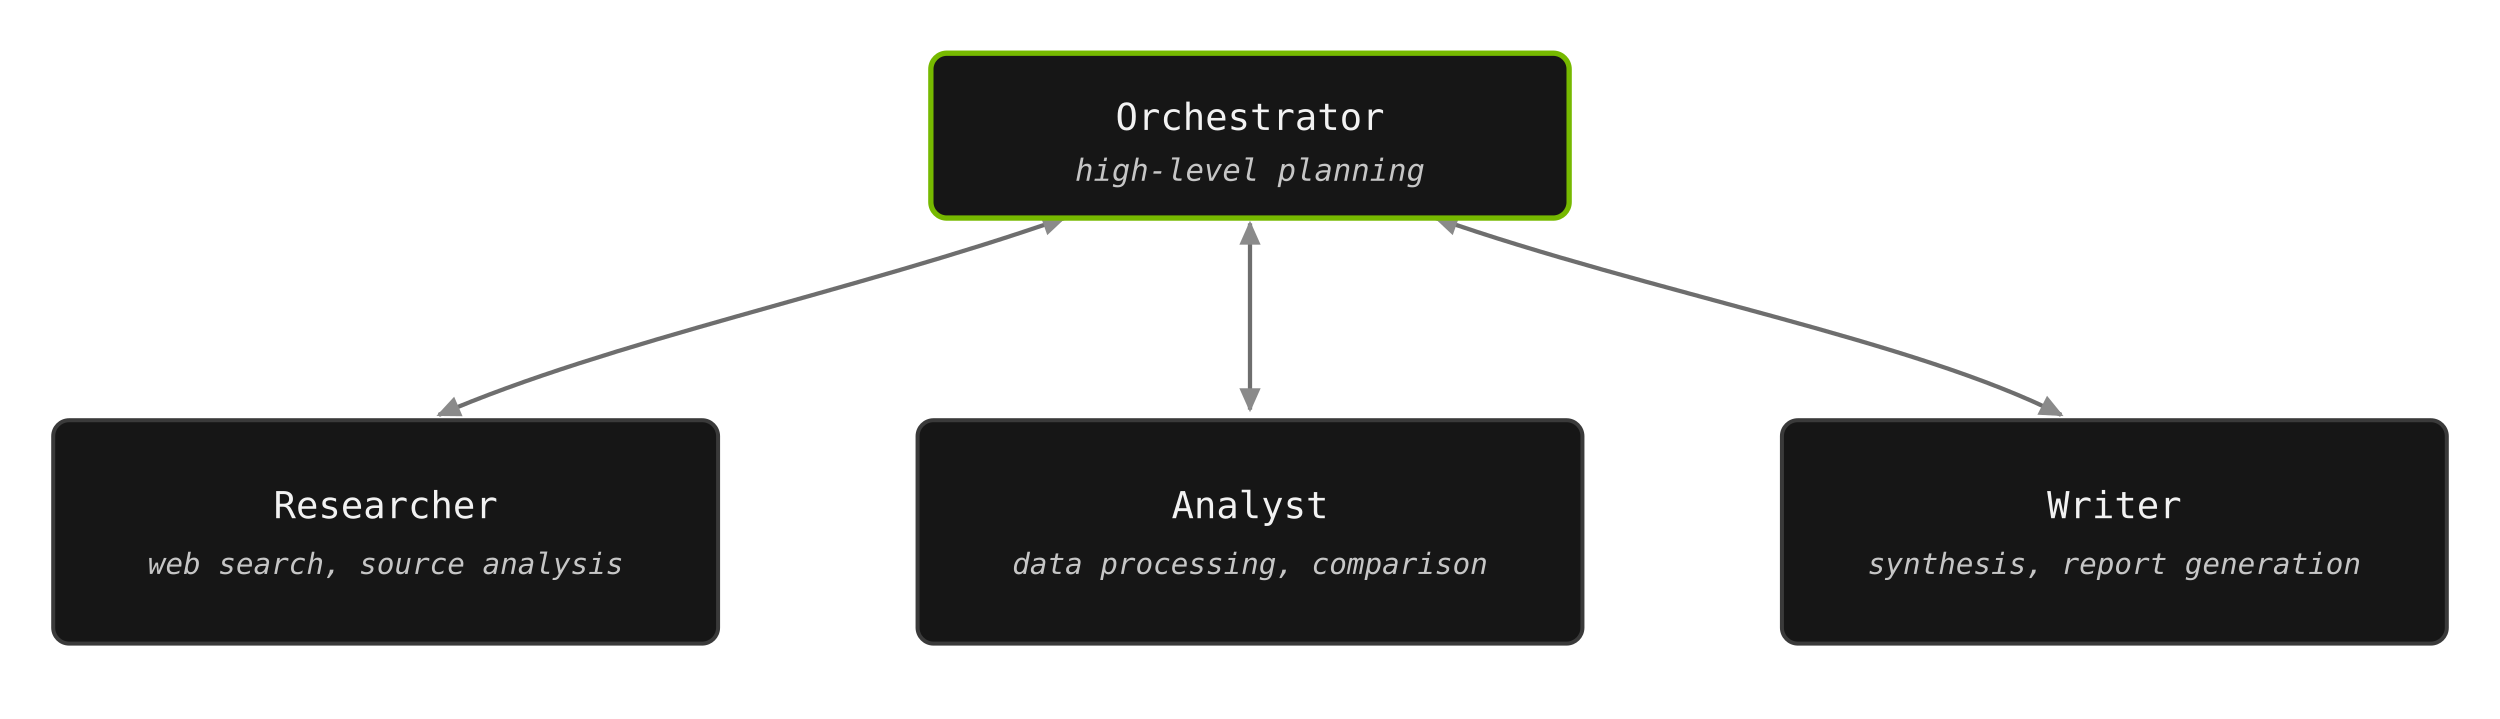
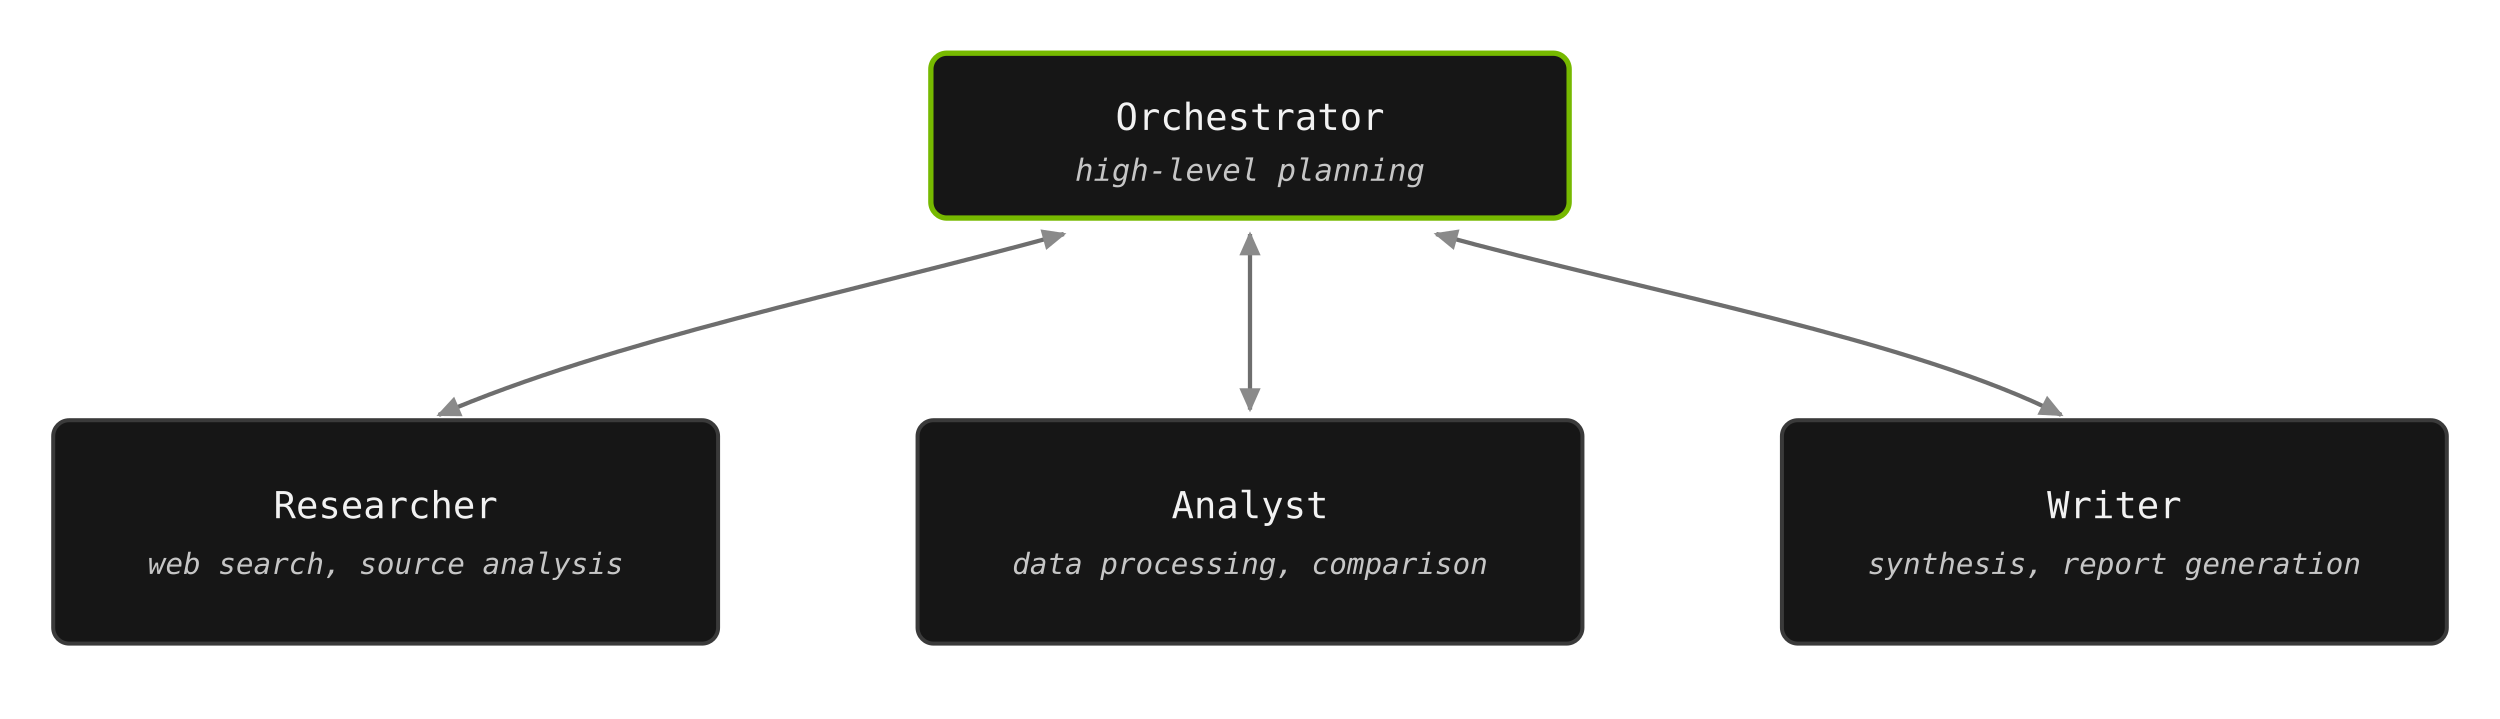
<svg xmlns="http://www.w3.org/2000/svg" viewBox="0 0 940 270" width="900" font-family="'JetBrains Mono', ui-monospace, SFMono-Regular, Menlo, monospace">
  <defs>
    <marker id="ah" markerWidth="9" markerHeight="8" refX="8" refY="4" orient="auto-start-reverse" markerUnits="userSpaceOnUse">
      <path d="M0,0 L9,4 L0,8 Z" fill="#8a8a8a" />
    </marker>
  </defs>
-   <path d="M400,82 C 320,110 230,128 165,156" fill="none" stroke="#6e6e6e" stroke-width="1.6" marker-start="url(#ah)" marker-end="url(#ah)" />
-   <path d="M470,84 L470,154" fill="none" stroke="#6e6e6e" stroke-width="1.6" marker-start="url(#ah)" marker-end="url(#ah)" />
-   <path d="M540,82 C 620,110 720,128 775,156" fill="none" stroke="#6e6e6e" stroke-width="1.6" marker-start="url(#ah)" marker-end="url(#ah)" />
+   <path d="M400,88 C 320,110 230,128 165,156" fill="none" stroke="#6e6e6e" stroke-width="1.6" marker-start="url(#ah)" marker-end="url(#ah)" />
+   <path d="M470,88 L470,154" fill="none" stroke="#6e6e6e" stroke-width="1.6" marker-start="url(#ah)" marker-end="url(#ah)" />
+   <path d="M540,88 C 620,110 720,128 775,156" fill="none" stroke="#6e6e6e" stroke-width="1.6" marker-start="url(#ah)" marker-end="url(#ah)" />
  <rect x="350" y="20" width="240" height="62" rx="6" fill="#161616" stroke="#76b900" stroke-width="2" />
  <text x="470" y="44" fill="#f2f2f2" font-size="14" text-anchor="middle" dominant-baseline="central">Orchestrator</text>
  <text x="470" y="64" fill="#c6c6c6" font-size="11.5" font-style="italic" text-anchor="middle" dominant-baseline="central">high-level planning</text>
  <rect x="20" y="158" width="250" height="84" rx="6" fill="#161616" stroke="#3a3a3a" stroke-width="1.5" />
  <text x="145" y="190" fill="#f2f2f2" font-size="14" text-anchor="middle" dominant-baseline="central">Researcher</text>
  <text x="145" y="212" fill="#c6c6c6" font-size="11" font-style="italic" text-anchor="middle" dominant-baseline="central">web search, source analysis</text>
  <rect x="345" y="158" width="250" height="84" rx="6" fill="#161616" stroke="#3a3a3a" stroke-width="1.5" />
  <text x="470" y="190" fill="#f2f2f2" font-size="14" text-anchor="middle" dominant-baseline="central">Analyst</text>
  <text x="470" y="212" fill="#c6c6c6" font-size="11" font-style="italic" text-anchor="middle" dominant-baseline="central">data processing, comparison</text>
  <rect x="670" y="158" width="250" height="84" rx="6" fill="#161616" stroke="#3a3a3a" stroke-width="1.5" />
  <text x="795" y="190" fill="#f2f2f2" font-size="14" text-anchor="middle" dominant-baseline="central">Writer</text>
  <text x="795" y="212" fill="#c6c6c6" font-size="11" font-style="italic" text-anchor="middle" dominant-baseline="central">synthesis, report generation</text>
</svg>
